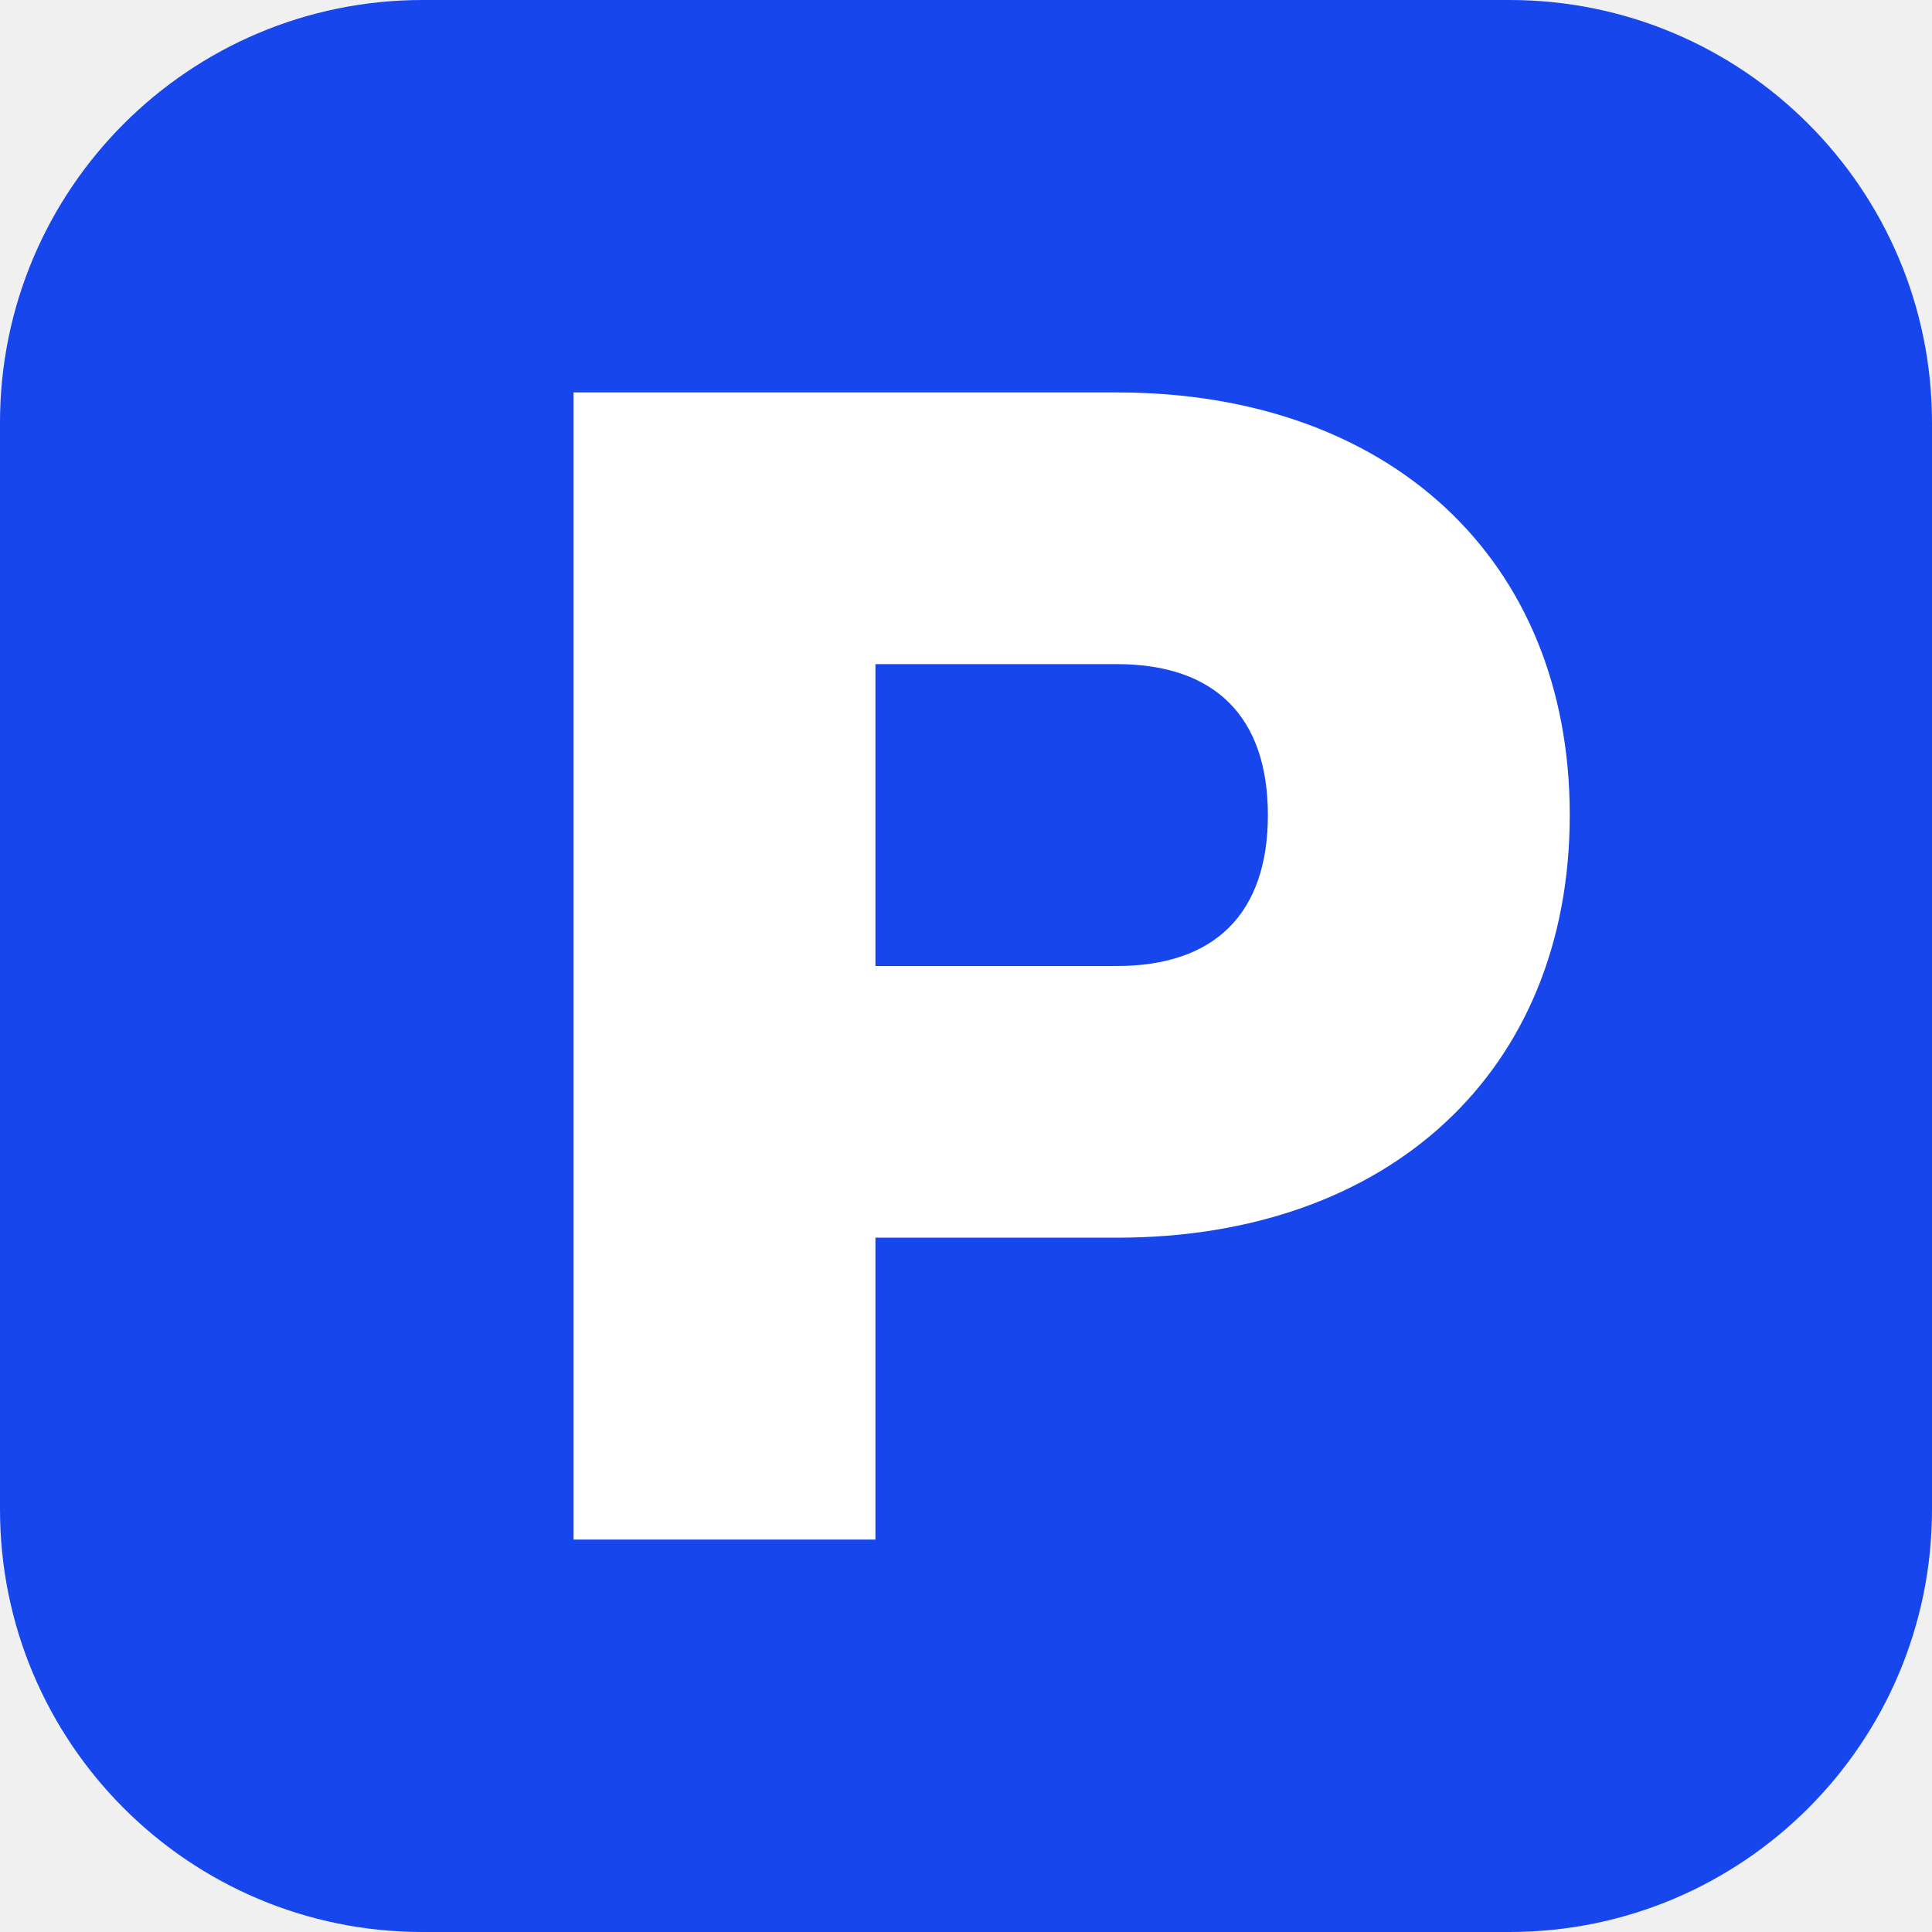
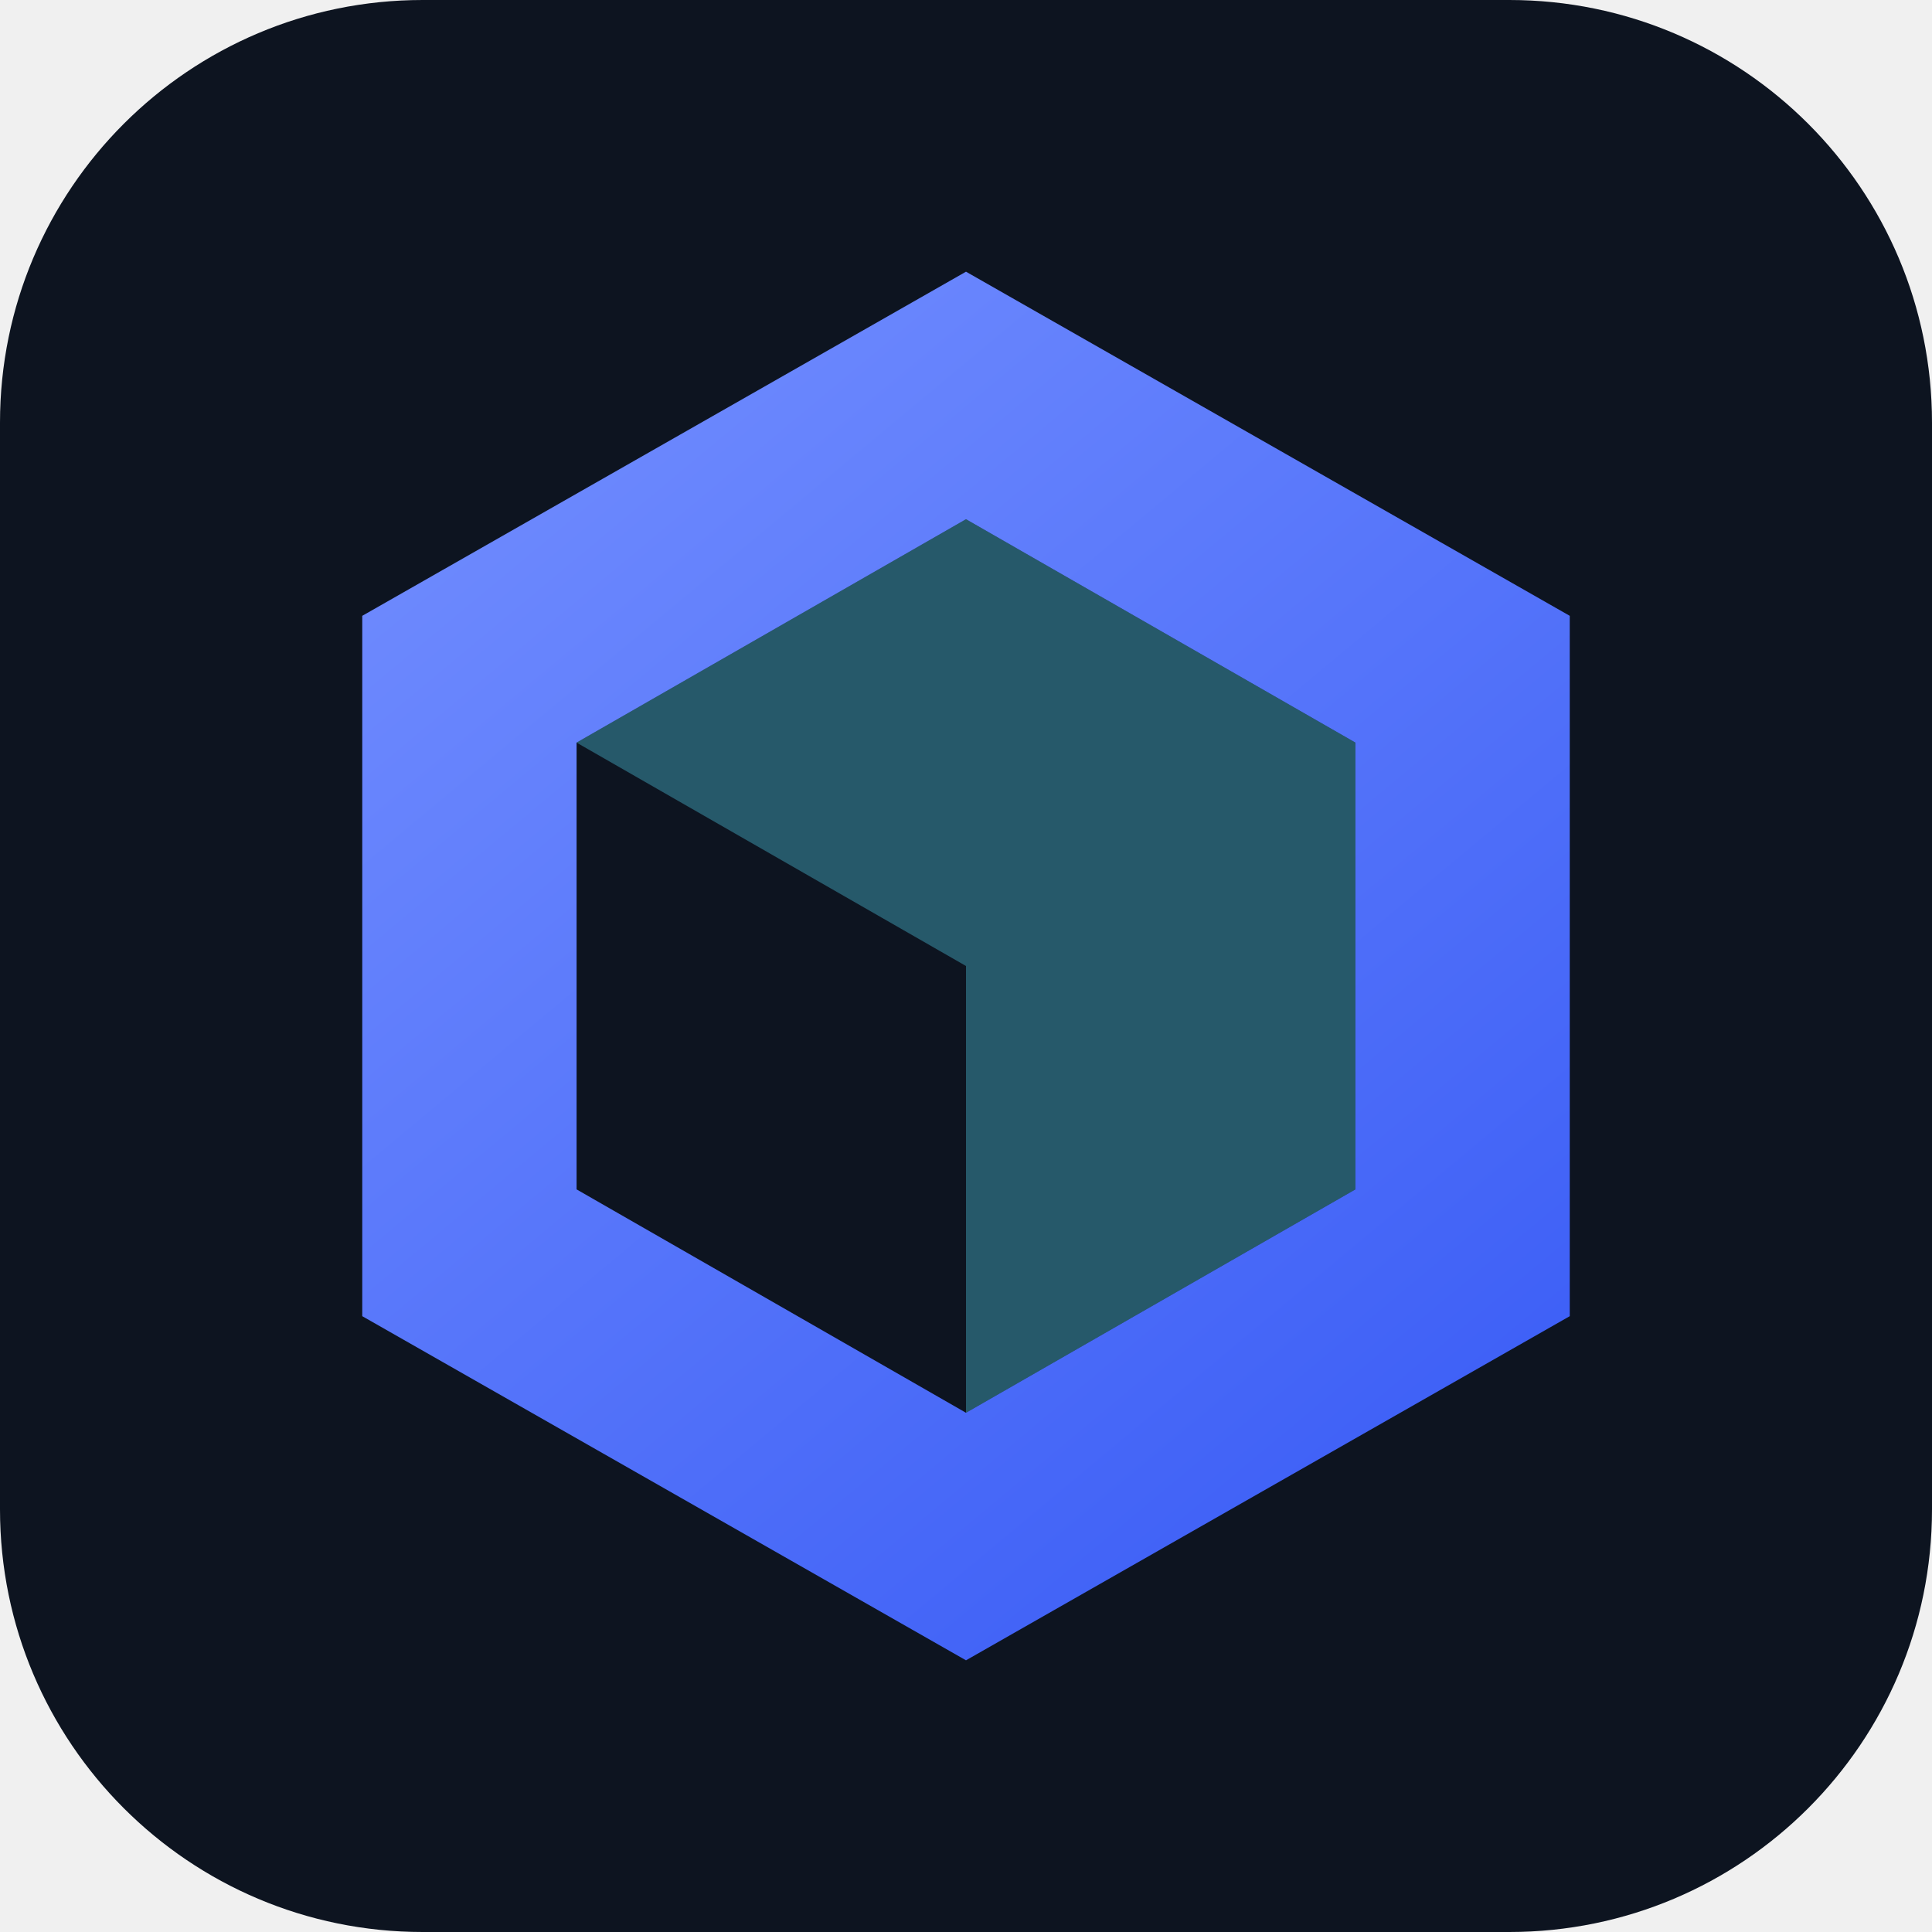
<svg xmlns="http://www.w3.org/2000/svg" viewBox="0 0 512 512" role="img" aria-label="Pixavelo">
-   <rect width="512" height="512" rx="112" fill="#1746ed" />
-   <path fill="#fff" d="M152 104h144c72 0 120 44 120 112s-48 112-120 112h-64v80h-80V104Zm80 72v80h64c26 0 40-14 40-40s-14-40-40-40h-64Z" />
+   <defs>
+     <linearGradient id="p" x1="96" y1="64" x2="416" y2="448" gradientUnits="userSpaceOnUse">
+       <stop stop-color="#7691ff" />
+       <stop offset="1" stop-color="#3558f5" />
+     </linearGradient>
+   </defs>
+   <rect width="512" height="512" rx="112" fill="#0d1420" />
+   <path fill="url(#p)" fill-rule="evenodd" d="m256 72 160 91.2v185.6L256 440 96 348.8V163.2L256 72Zm0 65.6-103.2 59.2v118.4L256 374.4l103.2-59.2V196.8L256 137.6Z" />
+   <path fill="#54d5f0" fill-opacity=".36" d="m256 137.6 103.2 59.2L256 256l-103.2-59.2L256 137.6Zm0 118.4 103.2-59.2v118.4L256 374.4V256Z" />
</svg>
